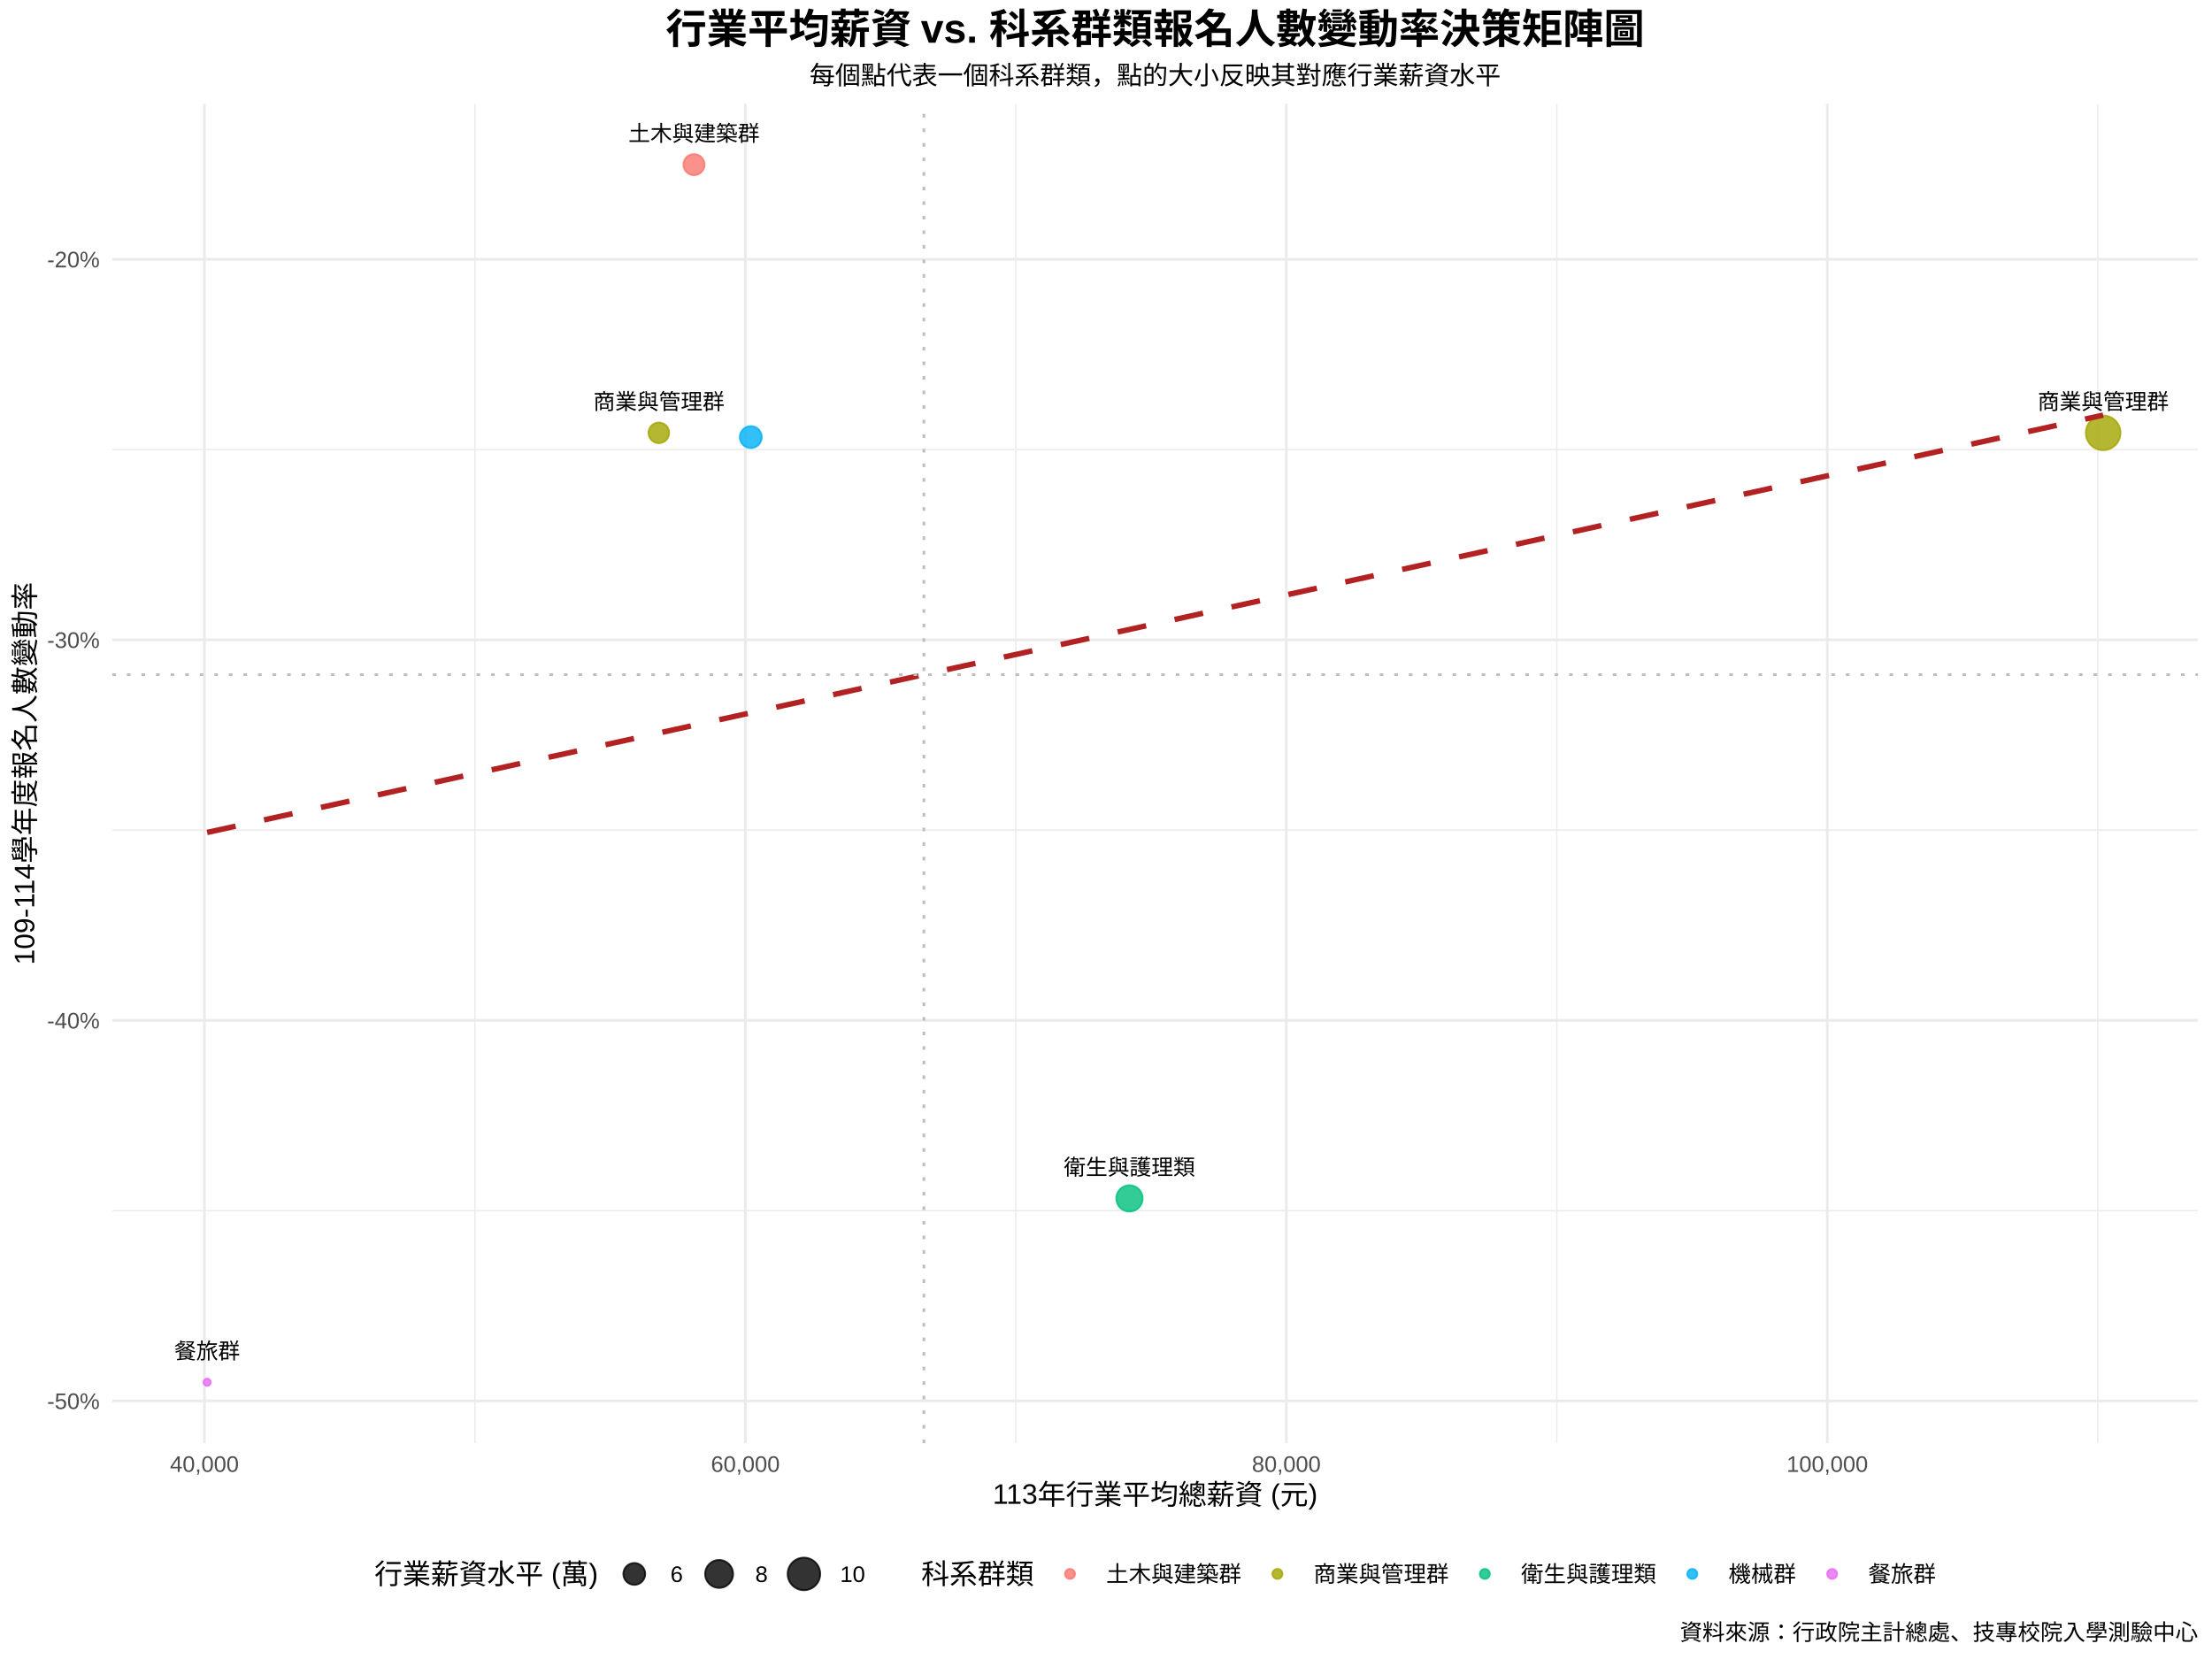
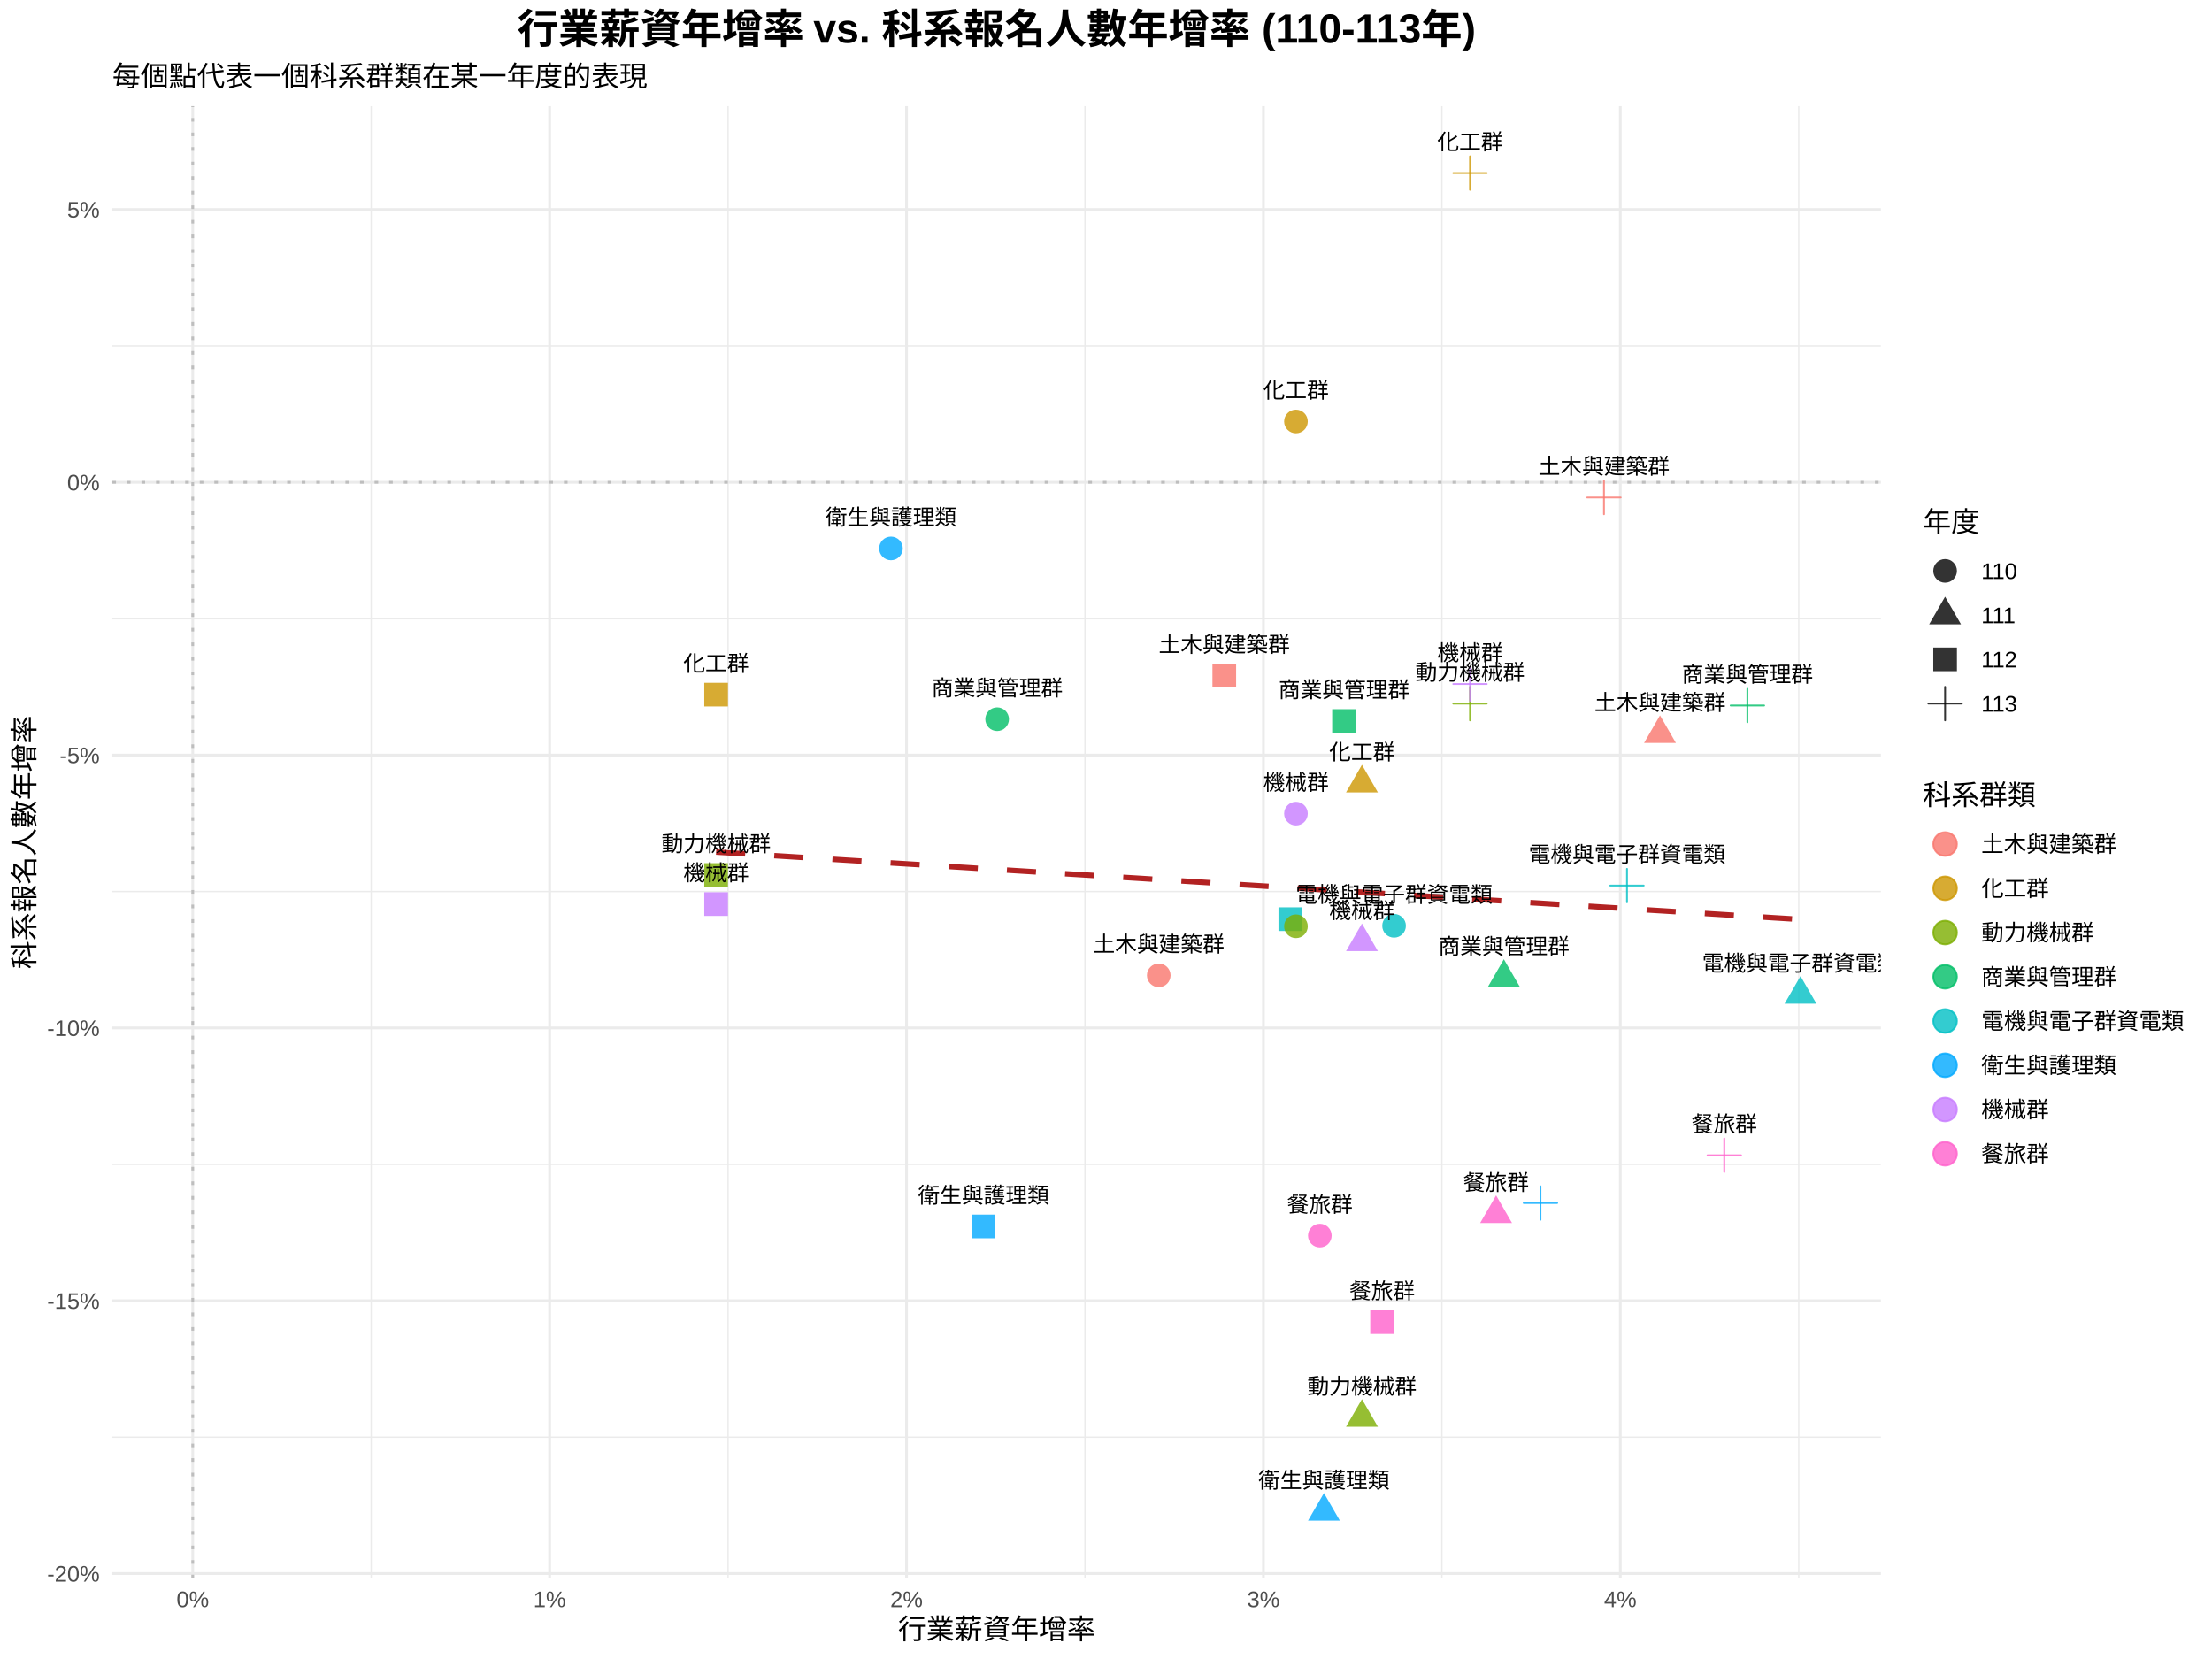
<svg xmlns="http://www.w3.org/2000/svg" width="864.00pt" height="648.00pt" viewBox="0 0 864.00 648.00">
  <g class="svglite">
    <defs>
      <style type="text/css">
    .svglite line, .svglite polyline, .svglite polygon, .svglite path, .svglite rect, .svglite circle {
      fill: none;
      stroke: #000000;
      stroke-linecap: round;
      stroke-linejoin: round;
      stroke-miterlimit: 10.00;
    }
    .svglite text {
      white-space: pre;
    }
    .svglite g.glyphgroup path {
      fill: inherit;
      stroke: none;
    }
  </style>
    </defs>
    <rect width="100%" height="100%" style="stroke: none; fill: #FFFFFF;" />
    <defs>
      <clipPath id="cpMC4wMHw4NjQuMDB8MC4wMHw2NDguMDA=">
        <rect x="0.00" y="0.00" width="864.00" height="648.00" />
      </clipPath>
    </defs>
    <g clip-path="url(#cpMC4wMHw4NjQuMDB8MC4wMHw2NDguMDA=)">
      <rect x="-0" y="0.00" width="864.00" height="648.00" style="stroke-width: 1.07; stroke: none; fill: #FFFFFF;" />
    </g>
    <defs>
-       <clipPath id="cpNDMuODh8ODU4LjUyfDQwLjUzfDU2My42OA==">
-         <rect x="43.88" y="40.53" width="814.64" height="523.15" />
+       <clipPath id="cpNDMuODh8NzM0LjY3fDQxLjQ2fDYxNi41MA==">
+         <rect x="43.88" y="41.46" width="690.79" height="575.05" />
      </clipPath>
    </defs>
-     <g clip-path="url(#cpNDMuODh8ODU4LjUyfDQwLjUzfDU2My42OA==)">
-       <polyline points="43.88,472.88 858.52,472.88 " style="stroke-width: 0.53; stroke: #EBEBEB; stroke-linecap: butt;" />
-       <polyline points="43.88,324.24 858.52,324.24 " style="stroke-width: 0.53; stroke: #EBEBEB; stroke-linecap: butt;" />
-       <polyline points="43.88,175.60 858.52,175.60 " style="stroke-width: 0.53; stroke: #EBEBEB; stroke-linecap: butt;" />
-       <polyline points="185.50,563.68 185.50,40.53 " style="stroke-width: 0.53; stroke: #EBEBEB; stroke-linecap: butt;" />
-       <polyline points="396.79,563.68 396.79,40.53 " style="stroke-width: 0.53; stroke: #EBEBEB; stroke-linecap: butt;" />
-       <polyline points="608.08,563.68 608.08,40.53 " style="stroke-width: 0.53; stroke: #EBEBEB; stroke-linecap: butt;" />
-       <polyline points="819.38,563.68 819.38,40.53 " style="stroke-width: 0.53; stroke: #EBEBEB; stroke-linecap: butt;" />
-       <polyline points="43.88,547.20 858.52,547.20 " style="stroke-width: 1.07; stroke: #EBEBEB; stroke-linecap: butt;" />
-       <polyline points="43.88,398.56 858.52,398.56 " style="stroke-width: 1.07; stroke: #EBEBEB; stroke-linecap: butt;" />
-       <polyline points="43.88,249.92 858.52,249.92 " style="stroke-width: 1.07; stroke: #EBEBEB; stroke-linecap: butt;" />
-       <polyline points="43.88,101.28 858.52,101.28 " style="stroke-width: 1.07; stroke: #EBEBEB; stroke-linecap: butt;" />
-       <polyline points="79.85,563.68 79.85,40.53 " style="stroke-width: 1.07; stroke: #EBEBEB; stroke-linecap: butt;" />
-       <polyline points="291.14,563.68 291.14,40.53 " style="stroke-width: 1.07; stroke: #EBEBEB; stroke-linecap: butt;" />
-       <polyline points="502.44,563.68 502.44,40.53 " style="stroke-width: 1.07; stroke: #EBEBEB; stroke-linecap: butt;" />
-       <polyline points="713.73,563.68 713.73,40.53 " style="stroke-width: 1.07; stroke: #EBEBEB; stroke-linecap: butt;" />
-       <circle cx="80.91" cy="539.90" r="1.42" style="stroke-width: 0.71; stroke: #E76BF3; stroke-opacity: 0.80; fill: #E76BF3; fill-opacity: 0.80;" />
-       <circle cx="821.49" cy="169.07" r="6.76" style="stroke-width: 0.71; stroke: #A3A500; stroke-opacity: 0.80; fill: #A3A500; fill-opacity: 0.80;" />
-       <circle cx="257.34" cy="169.07" r="4.03" style="stroke-width: 0.71; stroke: #A3A500; stroke-opacity: 0.80; fill: #A3A500; fill-opacity: 0.80;" />
-       <circle cx="293.26" cy="170.73" r="4.28" style="stroke-width: 0.71; stroke: #00B0F6; stroke-opacity: 0.80; fill: #00B0F6; fill-opacity: 0.80;" />
-       <circle cx="271.07" cy="64.31" r="4.12" style="stroke-width: 0.71; stroke: #F8766D; stroke-opacity: 0.80; fill: #F8766D; fill-opacity: 0.80;" />
-       <circle cx="441.16" cy="468.10" r="5.14" style="stroke-width: 0.71; stroke: #00BF7D; stroke-opacity: 0.80; fill: #00BF7D; fill-opacity: 0.80;" />
-       <polyline points="80.91,325.15 90.28,323.09 99.66,321.03 109.03,318.96 118.40,316.90 127.78,314.84 137.15,312.77 146.53,310.71 155.90,308.64 165.28,306.58 174.65,304.52 184.03,302.45 193.40,300.39 202.77,298.33 212.15,296.26 221.52,294.20 230.90,292.14 240.27,290.07 249.65,288.01 259.02,285.95 268.40,283.88 277.77,281.82 287.15,279.76 296.52,277.69 305.89,275.63 315.27,273.57 324.64,271.50 334.02,269.44 343.39,267.38 352.77,265.31 362.14,263.25 371.52,261.19 380.89,259.12 390.26,257.06 399.64,255.00 409.01,252.93 418.39,250.87 427.76,248.81 437.14,246.74 446.51,244.68 455.89,242.62 465.26,240.55 474.64,238.49 484.01,236.43 493.38,234.36 502.76,232.30 512.13,230.24 521.51,228.17 530.88,226.11 540.26,224.05 549.63,221.98 559.01,219.92 568.38,217.85 577.75,215.79 587.13,213.73 596.50,211.66 605.88,209.60 615.25,207.54 624.63,205.47 634.00,203.41 643.38,201.35 652.75,199.28 662.12,197.22 671.50,195.16 680.87,193.09 690.25,191.03 699.62,188.97 709.00,186.90 718.37,184.84 727.75,182.78 737.12,180.71 746.50,178.65 755.87,176.59 765.24,174.52 774.62,172.46 783.99,170.40 793.37,168.33 802.74,166.27 812.12,164.21 821.49,162.14 " style="stroke-width: 2.13; stroke: #B22222; stroke-dasharray: 11.38,11.38; stroke-linecap: butt;" />
-       <line x1="360.87" y1="563.68" x2="360.87" y2="40.53" style="stroke-width: 1.07; stroke: #BEBEBE; stroke-dasharray: 1.42,4.27; stroke-linecap: butt;" />
-       <line x1="43.88" y1="263.53" x2="858.52" y2="263.53" style="stroke-width: 1.07; stroke: #BEBEBE; stroke-dasharray: 1.42,4.27; stroke-linecap: butt;" />
-       <text x="80.91" y="530.73" text-anchor="middle" style="font-size: 8.54px; font-family: &quot;Arial&quot;;" textLength="25.59px" lengthAdjust="spacingAndGlyphs">餐旅群</text>
-       <text x="821.49" y="159.90" text-anchor="middle" style="font-size: 8.54px; font-family: &quot;Arial&quot;;" textLength="51.19px" lengthAdjust="spacingAndGlyphs">商業與管理群</text>
-       <text x="257.34" y="159.90" text-anchor="middle" style="font-size: 8.54px; font-family: &quot;Arial&quot;;" textLength="51.19px" lengthAdjust="spacingAndGlyphs">商業與管理群</text>
-       <text x="271.07" y="55.14" text-anchor="middle" style="font-size: 8.54px; font-family: &quot;Arial&quot;;" textLength="51.19px" lengthAdjust="spacingAndGlyphs">土木與建築群</text>
-       <text x="441.16" y="458.93" text-anchor="middle" style="font-size: 8.54px; font-family: &quot;Arial&quot;;" textLength="51.19px" lengthAdjust="spacingAndGlyphs">衛生與護理類</text>
+     <g clip-path="url(#cpNDMuODh8NzM0LjY3fDQxLjQ2fDYxNi41MA==)">
+       <polyline points="43.88,561.35 734.67,561.35 " style="stroke-width: 0.53; stroke: #EBEBEB; stroke-linecap: butt;" />
+       <polyline points="43.88,454.79 734.67,454.79 " style="stroke-width: 0.53; stroke: #EBEBEB; stroke-linecap: butt;" />
+       <polyline points="43.88,348.23 734.67,348.23 " style="stroke-width: 0.53; stroke: #EBEBEB; stroke-linecap: butt;" />
+       <polyline points="43.88,241.67 734.67,241.67 " style="stroke-width: 0.53; stroke: #EBEBEB; stroke-linecap: butt;" />
+       <polyline points="43.88,135.11 734.67,135.11 " style="stroke-width: 0.53; stroke: #EBEBEB; stroke-linecap: butt;" />
+       <polyline points="144.98,616.50 144.98,41.46 " style="stroke-width: 0.53; stroke: #EBEBEB; stroke-linecap: butt;" />
+       <polyline points="284.38,616.50 284.38,41.46 " style="stroke-width: 0.53; stroke: #EBEBEB; stroke-linecap: butt;" />
+       <polyline points="423.79,616.50 423.79,41.46 " style="stroke-width: 0.53; stroke: #EBEBEB; stroke-linecap: butt;" />
+       <polyline points="563.19,616.50 563.19,41.46 " style="stroke-width: 0.53; stroke: #EBEBEB; stroke-linecap: butt;" />
+       <polyline points="702.59,616.50 702.59,41.46 " style="stroke-width: 0.53; stroke: #EBEBEB; stroke-linecap: butt;" />
+       <polyline points="43.88,614.63 734.67,614.63 " style="stroke-width: 1.07; stroke: #EBEBEB; stroke-linecap: butt;" />
+       <polyline points="43.88,508.07 734.67,508.07 " style="stroke-width: 1.07; stroke: #EBEBEB; stroke-linecap: butt;" />
+       <polyline points="43.88,401.51 734.67,401.51 " style="stroke-width: 1.07; stroke: #EBEBEB; stroke-linecap: butt;" />
+       <polyline points="43.88,294.95 734.67,294.95 " style="stroke-width: 1.07; stroke: #EBEBEB; stroke-linecap: butt;" />
+       <polyline points="43.88,188.39 734.67,188.39 " style="stroke-width: 1.07; stroke: #EBEBEB; stroke-linecap: butt;" />
+       <polyline points="43.88,81.83 734.67,81.83 " style="stroke-width: 1.07; stroke: #EBEBEB; stroke-linecap: butt;" />
+       <polyline points="75.28,616.50 75.28,41.46 " style="stroke-width: 1.07; stroke: #EBEBEB; stroke-linecap: butt;" />
+       <polyline points="214.68,616.50 214.68,41.46 " style="stroke-width: 1.07; stroke: #EBEBEB; stroke-linecap: butt;" />
+       <polyline points="354.08,616.50 354.08,41.46 " style="stroke-width: 1.07; stroke: #EBEBEB; stroke-linecap: butt;" />
+       <polyline points="493.49,616.50 493.49,41.46 " style="stroke-width: 1.07; stroke: #EBEBEB; stroke-linecap: butt;" />
+       <polyline points="632.89,616.50 632.89,41.46 " style="stroke-width: 1.07; stroke: #EBEBEB; stroke-linecap: butt;" />
+       <circle cx="515.52" cy="482.62" r="4.62" style="stroke-width: 0.71; stroke: none; fill: #FF61CC; fill-opacity: 0.80;" />
+       <polygon points="584.37,466.91 590.59,477.70 578.14,477.70 " style="stroke-width: 0.71; stroke: none; fill: #FF61CC; fill-opacity: 0.80;" />
+       <polygon points="535.21,521.05 544.45,521.05 544.45,511.81 535.21,511.81 " style="stroke-width: 0.71; stroke: none; fill: #FF61CC; fill-opacity: 0.80;" />
+       <line x1="666.96" y1="451.24" x2="680.04" y2="451.24" style="stroke-width: 0.71; stroke: #FF61CC; stroke-opacity: 0.80;" />
+       <line x1="673.50" y1="457.77" x2="673.50" y2="444.70" style="stroke-width: 0.71; stroke: #FF61CC; stroke-opacity: 0.80;" />
+       <circle cx="544.52" cy="361.61" r="4.62" style="stroke-width: 0.71; stroke: none; fill: #00BFC4; fill-opacity: 0.80;" />
+       <polygon points="703.27,381.25 709.50,392.04 697.05,392.04 " style="stroke-width: 0.71; stroke: none; fill: #00BFC4; fill-opacity: 0.80;" />
+       <polygon points="499.37,363.64 508.61,363.64 508.61,354.40 499.37,354.40 " style="stroke-width: 0.71; stroke: none; fill: #00BFC4; fill-opacity: 0.80;" />
+       <line x1="628.96" y1="345.91" x2="642.03" y2="345.91" style="stroke-width: 0.71; stroke: #00BFC4; stroke-opacity: 0.80;" />
+       <line x1="635.50" y1="352.44" x2="635.50" y2="339.37" style="stroke-width: 0.71; stroke: #00BFC4; stroke-opacity: 0.80;" />
+       <circle cx="452.60" cy="380.97" r="4.62" style="stroke-width: 0.71; stroke: none; fill: #F8766D; fill-opacity: 0.80;" />
+       <polygon points="648.39,279.42 654.61,290.20 642.16,290.20 " style="stroke-width: 0.71; stroke: none; fill: #F8766D; fill-opacity: 0.80;" />
+       <polygon points="473.57,268.52 482.82,268.52 482.82,259.27 473.57,259.27 " style="stroke-width: 0.71; stroke: none; fill: #F8766D; fill-opacity: 0.80;" />
+       <line x1="619.97" y1="194.32" x2="633.04" y2="194.32" style="stroke-width: 0.71; stroke: #F8766D; stroke-opacity: 0.80;" />
+       <line x1="626.51" y1="200.86" x2="626.51" y2="187.79" style="stroke-width: 0.71; stroke: #F8766D; stroke-opacity: 0.80;" />
+       <circle cx="506.19" cy="361.80" r="4.62" style="stroke-width: 0.71; stroke: none; fill: #7CAE00; fill-opacity: 0.80;" />
+       <polygon points="531.97,546.51 538.20,557.29 525.75,557.29 " style="stroke-width: 0.71; stroke: none; fill: #7CAE00; fill-opacity: 0.80;" />
+       <polygon points="275.09,346.39 284.33,346.39 284.33,337.15 275.09,337.15 " style="stroke-width: 0.71; stroke: none; fill: #7CAE00; fill-opacity: 0.80;" />
+       <line x1="567.64" y1="274.83" x2="580.71" y2="274.83" style="stroke-width: 0.71; stroke: #7CAE00; stroke-opacity: 0.80;" />
+       <line x1="574.18" y1="281.37" x2="574.18" y2="268.29" style="stroke-width: 0.71; stroke: #7CAE00; stroke-opacity: 0.80;" />
+       <circle cx="506.19" cy="164.63" r="4.62" style="stroke-width: 0.71; stroke: none; fill: #CD9600; fill-opacity: 0.80;" />
+       <polygon points="531.97,298.73 538.20,309.52 525.75,309.52 " style="stroke-width: 0.71; stroke: none; fill: #CD9600; fill-opacity: 0.80;" />
+       <polygon points="275.09,275.94 284.33,275.94 284.33,266.70 275.09,266.70 " style="stroke-width: 0.71; stroke: none; fill: #CD9600; fill-opacity: 0.80;" />
+       <line x1="567.64" y1="67.60" x2="580.71" y2="67.60" style="stroke-width: 0.71; stroke: #CD9600; stroke-opacity: 0.80;" />
+       <line x1="574.18" y1="74.13" x2="574.18" y2="61.06" style="stroke-width: 0.71; stroke: #CD9600; stroke-opacity: 0.80;" />
+       <circle cx="506.19" cy="317.80" r="4.62" style="stroke-width: 0.71; stroke: none; fill: #C77CFF; fill-opacity: 0.80;" />
+       <polygon points="531.97,360.71 538.20,371.50 525.75,371.50 " style="stroke-width: 0.71; stroke: none; fill: #C77CFF; fill-opacity: 0.80;" />
+       <polygon points="275.09,357.76 284.33,357.76 284.33,348.51 275.09,348.51 " style="stroke-width: 0.71; stroke: none; fill: #C77CFF; fill-opacity: 0.80;" />
+       <line x1="567.64" y1="267.17" x2="580.71" y2="267.17" style="stroke-width: 0.71; stroke: #C77CFF; stroke-opacity: 0.80;" />
+       <line x1="574.18" y1="273.71" x2="574.18" y2="260.63" style="stroke-width: 0.71; stroke: #C77CFF; stroke-opacity: 0.80;" />
+       <circle cx="348.01" cy="214.21" r="4.62" style="stroke-width: 0.71; stroke: none; fill: #00A9FF; fill-opacity: 0.80;" />
+       <polygon points="517.13,583.18 523.35,593.96 510.90,593.96 " style="stroke-width: 0.71; stroke: none; fill: #00A9FF; fill-opacity: 0.80;" />
+       <polygon points="379.56,483.67 388.80,483.67 388.80,474.42 379.56,474.42 " style="stroke-width: 0.71; stroke: none; fill: #00A9FF; fill-opacity: 0.80;" />
+       <line x1="595.16" y1="469.89" x2="608.23" y2="469.89" style="stroke-width: 0.71; stroke: #00A9FF; stroke-opacity: 0.80;" />
+       <line x1="601.70" y1="476.43" x2="601.70" y2="463.35" style="stroke-width: 0.71; stroke: #00A9FF; stroke-opacity: 0.80;" />
+       <circle cx="389.48" cy="280.92" r="4.62" style="stroke-width: 0.71; stroke: none; fill: #00BE67; fill-opacity: 0.80;" />
+       <polygon points="587.40,374.66 593.63,385.44 581.18,385.44 " style="stroke-width: 0.71; stroke: none; fill: #00BE67; fill-opacity: 0.80;" />
+       <polygon points="520.34,286.24 529.59,286.24 529.59,277.00 520.34,277.00 " style="stroke-width: 0.71; stroke: none; fill: #00BE67; fill-opacity: 0.80;" />
+       <line x1="675.99" y1="275.57" x2="689.07" y2="275.57" style="stroke-width: 0.71; stroke: #00BE67; stroke-opacity: 0.80;" />
+       <line x1="682.53" y1="282.10" x2="682.53" y2="269.03" style="stroke-width: 0.71; stroke: #00BE67; stroke-opacity: 0.80;" />
+       <polyline points="279.71,332.81 285.07,333.14 290.43,333.47 295.79,333.81 301.16,334.14 306.52,334.47 311.88,334.81 317.24,335.14 322.60,335.47 327.96,335.81 333.33,336.14 338.69,336.47 344.05,336.81 349.41,337.14 354.77,337.47 360.13,337.80 365.49,338.14 370.86,338.47 376.22,338.80 381.58,339.14 386.94,339.47 392.30,339.80 397.66,340.14 403.03,340.47 408.39,340.80 413.75,341.14 419.11,341.47 424.47,341.80 429.83,342.13 435.19,342.47 440.56,342.80 445.92,343.13 451.28,343.47 456.64,343.80 462.00,344.13 467.36,344.47 472.73,344.80 478.09,345.13 483.45,345.47 488.81,345.80 494.17,346.13 499.53,346.46 504.89,346.80 510.26,347.13 515.62,347.46 520.98,347.80 526.34,348.13 531.70,348.46 537.06,348.80 542.43,349.13 547.79,349.46 553.15,349.80 558.51,350.13 563.87,350.46 569.23,350.80 574.59,351.13 579.96,351.46 585.32,351.79 590.68,352.13 596.04,352.46 601.40,352.79 606.76,353.13 612.13,353.46 617.49,353.79 622.85,354.13 628.21,354.46 633.57,354.79 638.93,355.13 644.29,355.46 649.66,355.79 655.02,356.12 660.38,356.46 665.74,356.79 671.10,357.12 676.46,357.46 681.83,357.79 687.19,358.12 692.55,358.46 697.91,358.79 703.27,359.12 " style="stroke-width: 2.13; stroke: #B22222; stroke-dasharray: 11.38,11.38; stroke-linecap: butt;" />
+       <line x1="75.28" y1="616.50" x2="75.28" y2="41.46" style="stroke-width: 1.07; stroke: #BEBEBE; stroke-dasharray: 1.42,4.27; stroke-linecap: butt;" />
+       <line x1="43.88" y1="188.39" x2="734.67" y2="188.39" style="stroke-width: 1.07; stroke: #BEBEBE; stroke-dasharray: 1.42,4.27; stroke-linecap: butt;" />
+       <text x="515.52" y="473.45" text-anchor="middle" style="font-size: 8.54px; font-family: &quot;Arial&quot;;" textLength="25.59px" lengthAdjust="spacingAndGlyphs">餐旅群</text>
+       <text x="584.37" y="464.93" text-anchor="middle" style="font-size: 8.54px; font-family: &quot;Arial&quot;;" textLength="25.59px" lengthAdjust="spacingAndGlyphs">餐旅群</text>
+       <text x="539.83" y="507.26" text-anchor="middle" style="font-size: 8.54px; font-family: &quot;Arial&quot;;" textLength="25.59px" lengthAdjust="spacingAndGlyphs">餐旅群</text>
+       <text x="673.50" y="442.07" text-anchor="middle" style="font-size: 8.54px; font-family: &quot;Arial&quot;;" textLength="25.59px" lengthAdjust="spacingAndGlyphs">餐旅群</text>
+       <text x="544.52" y="352.44" text-anchor="middle" style="font-size: 8.54px; font-family: &quot;Arial&quot;;" textLength="76.78px" lengthAdjust="spacingAndGlyphs">電機與電子群資電類</text>
+       <text x="703.27" y="379.27" text-anchor="middle" style="font-size: 8.54px; font-family: &quot;Arial&quot;;" textLength="76.78px" lengthAdjust="spacingAndGlyphs">電機與電子群資電類</text>
+       <text x="635.50" y="336.74" text-anchor="middle" style="font-size: 8.54px; font-family: &quot;Arial&quot;;" textLength="76.78px" lengthAdjust="spacingAndGlyphs">電機與電子群資電類</text>
+       <text x="452.60" y="371.80" text-anchor="middle" style="font-size: 8.54px; font-family: &quot;Arial&quot;;" textLength="51.19px" lengthAdjust="spacingAndGlyphs">土木與建築群</text>
+       <text x="648.39" y="277.44" text-anchor="middle" style="font-size: 8.54px; font-family: &quot;Arial&quot;;" textLength="51.19px" lengthAdjust="spacingAndGlyphs">土木與建築群</text>
+       <text x="478.19" y="254.73" text-anchor="middle" style="font-size: 8.54px; font-family: &quot;Arial&quot;;" textLength="51.19px" lengthAdjust="spacingAndGlyphs">土木與建築群</text>
+       <text x="626.51" y="185.15" text-anchor="middle" style="font-size: 8.54px; font-family: &quot;Arial&quot;;" textLength="51.19px" lengthAdjust="spacingAndGlyphs">土木與建築群</text>
+       <text x="531.97" y="544.53" text-anchor="middle" style="font-size: 8.54px; font-family: &quot;Arial&quot;;" textLength="42.66px" lengthAdjust="spacingAndGlyphs">動力機械群</text>
+       <text x="279.71" y="332.60" text-anchor="middle" style="font-size: 8.54px; font-family: &quot;Arial&quot;;" textLength="42.66px" lengthAdjust="spacingAndGlyphs">動力機械群</text>
+       <text x="574.18" y="265.66" text-anchor="middle" style="font-size: 8.54px; font-family: &quot;Arial&quot;;" textLength="42.66px" lengthAdjust="spacingAndGlyphs">動力機械群</text>
+       <text x="506.19" y="155.46" text-anchor="middle" style="font-size: 8.54px; font-family: &quot;Arial&quot;;" textLength="25.59px" lengthAdjust="spacingAndGlyphs">化工群</text>
+       <text x="531.97" y="296.75" text-anchor="middle" style="font-size: 8.54px; font-family: &quot;Arial&quot;;" textLength="25.59px" lengthAdjust="spacingAndGlyphs">化工群</text>
+       <text x="279.71" y="262.15" text-anchor="middle" style="font-size: 8.54px; font-family: &quot;Arial&quot;;" textLength="25.59px" lengthAdjust="spacingAndGlyphs">化工群</text>
+       <text x="574.18" y="58.43" text-anchor="middle" style="font-size: 8.54px; font-family: &quot;Arial&quot;;" textLength="25.59px" lengthAdjust="spacingAndGlyphs">化工群</text>
+       <text x="506.19" y="308.63" text-anchor="middle" style="font-size: 8.54px; font-family: &quot;Arial&quot;;" textLength="25.59px" lengthAdjust="spacingAndGlyphs">機械群</text>
+       <text x="531.97" y="358.73" text-anchor="middle" style="font-size: 8.54px; font-family: &quot;Arial&quot;;" textLength="25.59px" lengthAdjust="spacingAndGlyphs">機械群</text>
+       <text x="279.71" y="343.96" text-anchor="middle" style="font-size: 8.54px; font-family: &quot;Arial&quot;;" textLength="25.59px" lengthAdjust="spacingAndGlyphs">機械群</text>
+       <text x="574.18" y="258.00" text-anchor="middle" style="font-size: 8.54px; font-family: &quot;Arial&quot;;" textLength="25.59px" lengthAdjust="spacingAndGlyphs">機械群</text>
+       <text x="348.01" y="205.04" text-anchor="middle" style="font-size: 8.54px; font-family: &quot;Arial&quot;;" textLength="51.19px" lengthAdjust="spacingAndGlyphs">衛生與護理類</text>
+       <text x="517.13" y="581.20" text-anchor="middle" style="font-size: 8.54px; font-family: &quot;Arial&quot;;" textLength="51.19px" lengthAdjust="spacingAndGlyphs">衛生與護理類</text>
+       <text x="384.18" y="469.88" text-anchor="middle" style="font-size: 8.54px; font-family: &quot;Arial&quot;;" textLength="51.19px" lengthAdjust="spacingAndGlyphs">衛生與護理類</text>
+       <text x="389.48" y="271.75" text-anchor="middle" style="font-size: 8.54px; font-family: &quot;Arial&quot;;" textLength="51.19px" lengthAdjust="spacingAndGlyphs">商業與管理群</text>
+       <text x="587.40" y="372.67" text-anchor="middle" style="font-size: 8.54px; font-family: &quot;Arial&quot;;" textLength="51.19px" lengthAdjust="spacingAndGlyphs">商業與管理群</text>
+       <text x="524.97" y="272.45" text-anchor="middle" style="font-size: 8.54px; font-family: &quot;Arial&quot;;" textLength="51.19px" lengthAdjust="spacingAndGlyphs">商業與管理群</text>
+       <text x="682.53" y="266.40" text-anchor="middle" style="font-size: 8.54px; font-family: &quot;Arial&quot;;" textLength="51.19px" lengthAdjust="spacingAndGlyphs">商業與管理群</text>
    </g>
    <g clip-path="url(#cpMC4wMHw4NjQuMDB8MC4wMHw2NDguMDA=)">
-       <text x="38.95" y="550.35" text-anchor="end" style="font-size: 8.80px;fill: #4D4D4D; font-family: &quot;Arial&quot;;" textLength="20.53px" lengthAdjust="spacingAndGlyphs">-50%</text>
-       <text x="38.95" y="401.71" text-anchor="end" style="font-size: 8.80px;fill: #4D4D4D; font-family: &quot;Arial&quot;;" textLength="20.53px" lengthAdjust="spacingAndGlyphs">-40%</text>
-       <text x="38.95" y="253.07" text-anchor="end" style="font-size: 8.80px;fill: #4D4D4D; font-family: &quot;Arial&quot;;" textLength="20.53px" lengthAdjust="spacingAndGlyphs">-30%</text>
-       <text x="38.95" y="104.43" text-anchor="end" style="font-size: 8.80px;fill: #4D4D4D; font-family: &quot;Arial&quot;;" textLength="20.53px" lengthAdjust="spacingAndGlyphs">-20%</text>
-       <text x="79.85" y="574.91" text-anchor="middle" style="font-size: 8.80px;fill: #4D4D4D; font-family: &quot;Arial&quot;;" textLength="26.89px" lengthAdjust="spacingAndGlyphs">40,000</text>
-       <text x="291.14" y="574.91" text-anchor="middle" style="font-size: 8.80px;fill: #4D4D4D; font-family: &quot;Arial&quot;;" textLength="26.89px" lengthAdjust="spacingAndGlyphs">60,000</text>
-       <text x="502.44" y="574.91" text-anchor="middle" style="font-size: 8.80px;fill: #4D4D4D; font-family: &quot;Arial&quot;;" textLength="26.89px" lengthAdjust="spacingAndGlyphs">80,000</text>
-       <text x="713.73" y="574.91" text-anchor="middle" style="font-size: 8.80px;fill: #4D4D4D; font-family: &quot;Arial&quot;;" textLength="31.78px" lengthAdjust="spacingAndGlyphs">100,000</text>
-       <text x="451.20" y="587.37" text-anchor="middle" style="font-size: 11.00px; font-family: &quot;Arial&quot;;" textLength="126.94px" lengthAdjust="spacingAndGlyphs">113年行業平均總薪資 (元)</text>
-       <text transform="translate(13.36,302.10) rotate(-90)" text-anchor="middle" style="font-size: 11.00px; font-family: &quot;Arial&quot;;" textLength="149.59px" lengthAdjust="spacingAndGlyphs">109-114學年度報名人數變動率</text>
-       <text x="146.25" y="618.71" style="font-size: 11.00px; font-family: &quot;Arial&quot;;" textLength="87.38px" lengthAdjust="spacingAndGlyphs">行業薪資水平 (萬)</text>
-       <circle cx="247.75" cy="614.77" r="4.26" style="stroke-width: 0.71; stroke: #000000; stroke-opacity: 0.80; fill: #000000; fill-opacity: 0.80;" />
-       <circle cx="280.88" cy="614.77" r="5.45" style="stroke-width: 0.71; stroke: #000000; stroke-opacity: 0.80; fill: #000000; fill-opacity: 0.80;" />
-       <circle cx="314.01" cy="614.77" r="6.35" style="stroke-width: 0.71; stroke: #000000; stroke-opacity: 0.80; fill: #000000; fill-opacity: 0.80;" />
-       <text x="261.87" y="617.92" style="font-size: 8.80px; font-family: &quot;Arial&quot;;" textLength="4.89px" lengthAdjust="spacingAndGlyphs">6</text>
-       <text x="295.00" y="617.92" style="font-size: 8.80px; font-family: &quot;Arial&quot;;" textLength="4.89px" lengthAdjust="spacingAndGlyphs">8</text>
-       <text x="328.13" y="617.92" style="font-size: 8.80px; font-family: &quot;Arial&quot;;" textLength="9.78px" lengthAdjust="spacingAndGlyphs">10</text>
-       <text x="359.83" y="618.71" style="font-size: 11.00px; font-family: &quot;Arial&quot;;" textLength="44.00px" lengthAdjust="spacingAndGlyphs">科系群類</text>
-       <circle cx="417.94" cy="614.77" r="1.95" style="stroke-width: 0.71; stroke: #F8766D; stroke-opacity: 0.80; fill: #F8766D; fill-opacity: 0.80;" />
-       <circle cx="498.96" cy="614.77" r="1.95" style="stroke-width: 0.71; stroke: #A3A500; stroke-opacity: 0.80; fill: #A3A500; fill-opacity: 0.80;" />
-       <circle cx="579.98" cy="614.77" r="1.95" style="stroke-width: 0.71; stroke: #00BF7D; stroke-opacity: 0.80; fill: #00BF7D; fill-opacity: 0.80;" />
-       <circle cx="661.01" cy="614.77" r="1.95" style="stroke-width: 0.71; stroke: #00B0F6; stroke-opacity: 0.80; fill: #00B0F6; fill-opacity: 0.80;" />
-       <circle cx="715.63" cy="614.77" r="1.95" style="stroke-width: 0.71; stroke: #E76BF3; stroke-opacity: 0.80; fill: #E76BF3; fill-opacity: 0.80;" />
-       <text x="432.06" y="617.92" style="font-size: 8.80px; font-family: &quot;Arial&quot;;" textLength="52.78px" lengthAdjust="spacingAndGlyphs">土木與建築群</text>
-       <text x="513.08" y="617.92" style="font-size: 8.80px; font-family: &quot;Arial&quot;;" textLength="52.78px" lengthAdjust="spacingAndGlyphs">商業與管理群</text>
-       <text x="594.10" y="617.92" style="font-size: 8.80px; font-family: &quot;Arial&quot;;" textLength="52.78px" lengthAdjust="spacingAndGlyphs">衛生與護理類</text>
-       <text x="675.12" y="617.92" style="font-size: 8.80px; font-family: &quot;Arial&quot;;" textLength="26.39px" lengthAdjust="spacingAndGlyphs">機械群</text>
-       <text x="729.75" y="617.92" style="font-size: 8.80px; font-family: &quot;Arial&quot;;" textLength="26.39px" lengthAdjust="spacingAndGlyphs">餐旅群</text>
-       <text x="451.20" y="32.95" text-anchor="middle" style="font-size: 10.00px; font-family: &quot;Arial&quot;;" textLength="270.00px" lengthAdjust="spacingAndGlyphs">每個點代表一個科系群類，點的大小反映其對應行業薪資水平</text>
-       <text x="451.20" y="16.93" text-anchor="middle" style="font-size: 16.00px; font-weight: bold; font-family: &quot;Arial&quot;;" textLength="383.17px" lengthAdjust="spacingAndGlyphs">行業平均薪資 vs. 科系群類報名人數變動率決策矩陣圖</text>
-       <text x="858.52" y="640.67" text-anchor="end" style="font-size: 8.80px; font-family: &quot;Arial&quot;;" textLength="202.33px" lengthAdjust="spacingAndGlyphs">資料來源：行政院主計總處、技專校院入學測驗中心</text>
+       <text x="38.95" y="617.78" text-anchor="end" style="font-size: 8.80px;fill: #4D4D4D; font-family: &quot;Arial&quot;;" textLength="20.53px" lengthAdjust="spacingAndGlyphs">-20%</text>
+       <text x="38.95" y="511.22" text-anchor="end" style="font-size: 8.80px;fill: #4D4D4D; font-family: &quot;Arial&quot;;" textLength="20.53px" lengthAdjust="spacingAndGlyphs">-15%</text>
+       <text x="38.95" y="404.66" text-anchor="end" style="font-size: 8.80px;fill: #4D4D4D; font-family: &quot;Arial&quot;;" textLength="20.53px" lengthAdjust="spacingAndGlyphs">-10%</text>
+       <text x="38.95" y="298.10" text-anchor="end" style="font-size: 8.80px;fill: #4D4D4D; font-family: &quot;Arial&quot;;" textLength="15.64px" lengthAdjust="spacingAndGlyphs">-5%</text>
+       <text x="38.95" y="191.54" text-anchor="end" style="font-size: 8.80px;fill: #4D4D4D; font-family: &quot;Arial&quot;;" textLength="12.72px" lengthAdjust="spacingAndGlyphs">0%</text>
+       <text x="38.95" y="84.98" text-anchor="end" style="font-size: 8.80px;fill: #4D4D4D; font-family: &quot;Arial&quot;;" textLength="12.72px" lengthAdjust="spacingAndGlyphs">5%</text>
+       <text x="75.28" y="627.74" text-anchor="middle" style="font-size: 8.80px;fill: #4D4D4D; font-family: &quot;Arial&quot;;" textLength="12.72px" lengthAdjust="spacingAndGlyphs">0%</text>
+       <text x="214.68" y="627.74" text-anchor="middle" style="font-size: 8.80px;fill: #4D4D4D; font-family: &quot;Arial&quot;;" textLength="12.72px" lengthAdjust="spacingAndGlyphs">1%</text>
+       <text x="354.08" y="627.74" text-anchor="middle" style="font-size: 8.80px;fill: #4D4D4D; font-family: &quot;Arial&quot;;" textLength="12.72px" lengthAdjust="spacingAndGlyphs">2%</text>
+       <text x="493.49" y="627.74" text-anchor="middle" style="font-size: 8.80px;fill: #4D4D4D; font-family: &quot;Arial&quot;;" textLength="12.72px" lengthAdjust="spacingAndGlyphs">3%</text>
+       <text x="632.89" y="627.74" text-anchor="middle" style="font-size: 8.80px;fill: #4D4D4D; font-family: &quot;Arial&quot;;" textLength="12.72px" lengthAdjust="spacingAndGlyphs">4%</text>
+       <text x="389.27" y="640.20" text-anchor="middle" style="font-size: 11.00px; font-family: &quot;Arial&quot;;" textLength="77.00px" lengthAdjust="spacingAndGlyphs">行業薪資年增率</text>
+       <text transform="translate(13.36,328.98) rotate(-90)" text-anchor="middle" style="font-size: 11.00px; font-family: &quot;Arial&quot;;" textLength="99.00px" lengthAdjust="spacingAndGlyphs">科系報名人數年增率</text>
+       <text x="751.11" y="207.70" style="font-size: 11.00px; font-family: &quot;Arial&quot;;" textLength="22.00px" lengthAdjust="spacingAndGlyphs">年度</text>
+       <circle cx="759.75" cy="222.98" r="4.62" style="stroke-width: 0.71; stroke: none; fill: #000000; fill-opacity: 0.80;" />
+       <polygon points="759.75,233.07 765.97,243.86 753.52,243.86 " style="stroke-width: 0.71; stroke: none; fill: #000000; fill-opacity: 0.80;" />
+       <polygon points="755.13,262.16 764.37,262.16 764.37,252.92 755.13,252.92 " style="stroke-width: 0.71; stroke: none; fill: #000000; fill-opacity: 0.80;" />
+       <line x1="753.21" y1="274.82" x2="766.29" y2="274.82" style="stroke-width: 0.71; stroke: #000000; stroke-opacity: 0.80;" />
+       <line x1="759.75" y1="281.36" x2="759.75" y2="268.29" style="stroke-width: 0.71; stroke: #000000; stroke-opacity: 0.80;" />
+       <text x="773.87" y="226.13" style="font-size: 8.80px; font-family: &quot;Arial&quot;;" textLength="14.02px" lengthAdjust="spacingAndGlyphs">110</text>
+       <text x="773.87" y="243.41" style="font-size: 8.80px; font-family: &quot;Arial&quot;;" textLength="13.36px" lengthAdjust="spacingAndGlyphs">111</text>
+       <text x="773.87" y="260.69" style="font-size: 8.80px; font-family: &quot;Arial&quot;;" textLength="14.02px" lengthAdjust="spacingAndGlyphs">112</text>
+       <text x="773.87" y="277.97" style="font-size: 8.80px; font-family: &quot;Arial&quot;;" textLength="14.02px" lengthAdjust="spacingAndGlyphs">113</text>
+       <text x="751.11" y="314.42" style="font-size: 11.00px; font-family: &quot;Arial&quot;;" textLength="44.00px" lengthAdjust="spacingAndGlyphs">科系群類</text>
+       <circle cx="759.75" cy="329.69" r="4.62" style="stroke-width: 0.71; stroke: #F8766D; stroke-opacity: 0.80; fill: #F8766D; fill-opacity: 0.80;" />
+       <circle cx="759.75" cy="346.97" r="4.62" style="stroke-width: 0.71; stroke: #CD9600; stroke-opacity: 0.80; fill: #CD9600; fill-opacity: 0.80;" />
+       <circle cx="759.75" cy="364.25" r="4.62" style="stroke-width: 0.71; stroke: #7CAE00; stroke-opacity: 0.80; fill: #7CAE00; fill-opacity: 0.80;" />
+       <circle cx="759.75" cy="381.53" r="4.62" style="stroke-width: 0.71; stroke: #00BE67; stroke-opacity: 0.80; fill: #00BE67; fill-opacity: 0.80;" />
+       <circle cx="759.75" cy="398.81" r="4.62" style="stroke-width: 0.71; stroke: #00BFC4; stroke-opacity: 0.80; fill: #00BFC4; fill-opacity: 0.80;" />
+       <circle cx="759.75" cy="416.09" r="4.62" style="stroke-width: 0.71; stroke: #00A9FF; stroke-opacity: 0.80; fill: #00A9FF; fill-opacity: 0.80;" />
+       <circle cx="759.75" cy="433.37" r="4.62" style="stroke-width: 0.71; stroke: #C77CFF; stroke-opacity: 0.80; fill: #C77CFF; fill-opacity: 0.80;" />
+       <circle cx="759.75" cy="450.65" r="4.62" style="stroke-width: 0.71; stroke: #FF61CC; stroke-opacity: 0.80; fill: #FF61CC; fill-opacity: 0.80;" />
+       <text x="773.87" y="332.84" style="font-size: 8.80px; font-family: &quot;Arial&quot;;" textLength="52.78px" lengthAdjust="spacingAndGlyphs">土木與建築群</text>
+       <text x="773.87" y="350.12" style="font-size: 8.80px; font-family: &quot;Arial&quot;;" textLength="26.39px" lengthAdjust="spacingAndGlyphs">化工群</text>
+       <text x="773.87" y="367.40" style="font-size: 8.80px; font-family: &quot;Arial&quot;;" textLength="43.98px" lengthAdjust="spacingAndGlyphs">動力機械群</text>
+       <text x="773.87" y="384.68" style="font-size: 8.80px; font-family: &quot;Arial&quot;;" textLength="52.78px" lengthAdjust="spacingAndGlyphs">商業與管理群</text>
+       <text x="773.87" y="401.96" style="font-size: 8.80px; font-family: &quot;Arial&quot;;" textLength="79.17px" lengthAdjust="spacingAndGlyphs">電機與電子群資電類</text>
+       <text x="773.87" y="419.24" style="font-size: 8.80px; font-family: &quot;Arial&quot;;" textLength="52.78px" lengthAdjust="spacingAndGlyphs">衛生與護理類</text>
+       <text x="773.87" y="436.52" style="font-size: 8.80px; font-family: &quot;Arial&quot;;" textLength="26.39px" lengthAdjust="spacingAndGlyphs">機械群</text>
+       <text x="773.87" y="453.80" style="font-size: 8.80px; font-family: &quot;Arial&quot;;" textLength="26.39px" lengthAdjust="spacingAndGlyphs">餐旅群</text>
+       <text x="43.88" y="33.66" style="font-size: 11.00px; font-family: &quot;Arial&quot;;" textLength="209.00px" lengthAdjust="spacingAndGlyphs">每個點代表一個科系群類在某一年度的表現</text>
+       <text x="389.27" y="16.93" text-anchor="middle" style="font-size: 16.00px; font-weight: bold; font-family: &quot;Arial&quot;;" textLength="375.30px" lengthAdjust="spacingAndGlyphs">行業薪資年增率 vs. 科系報名人數年增率 (110-113年)</text>
    </g>
  </g>
</svg>
